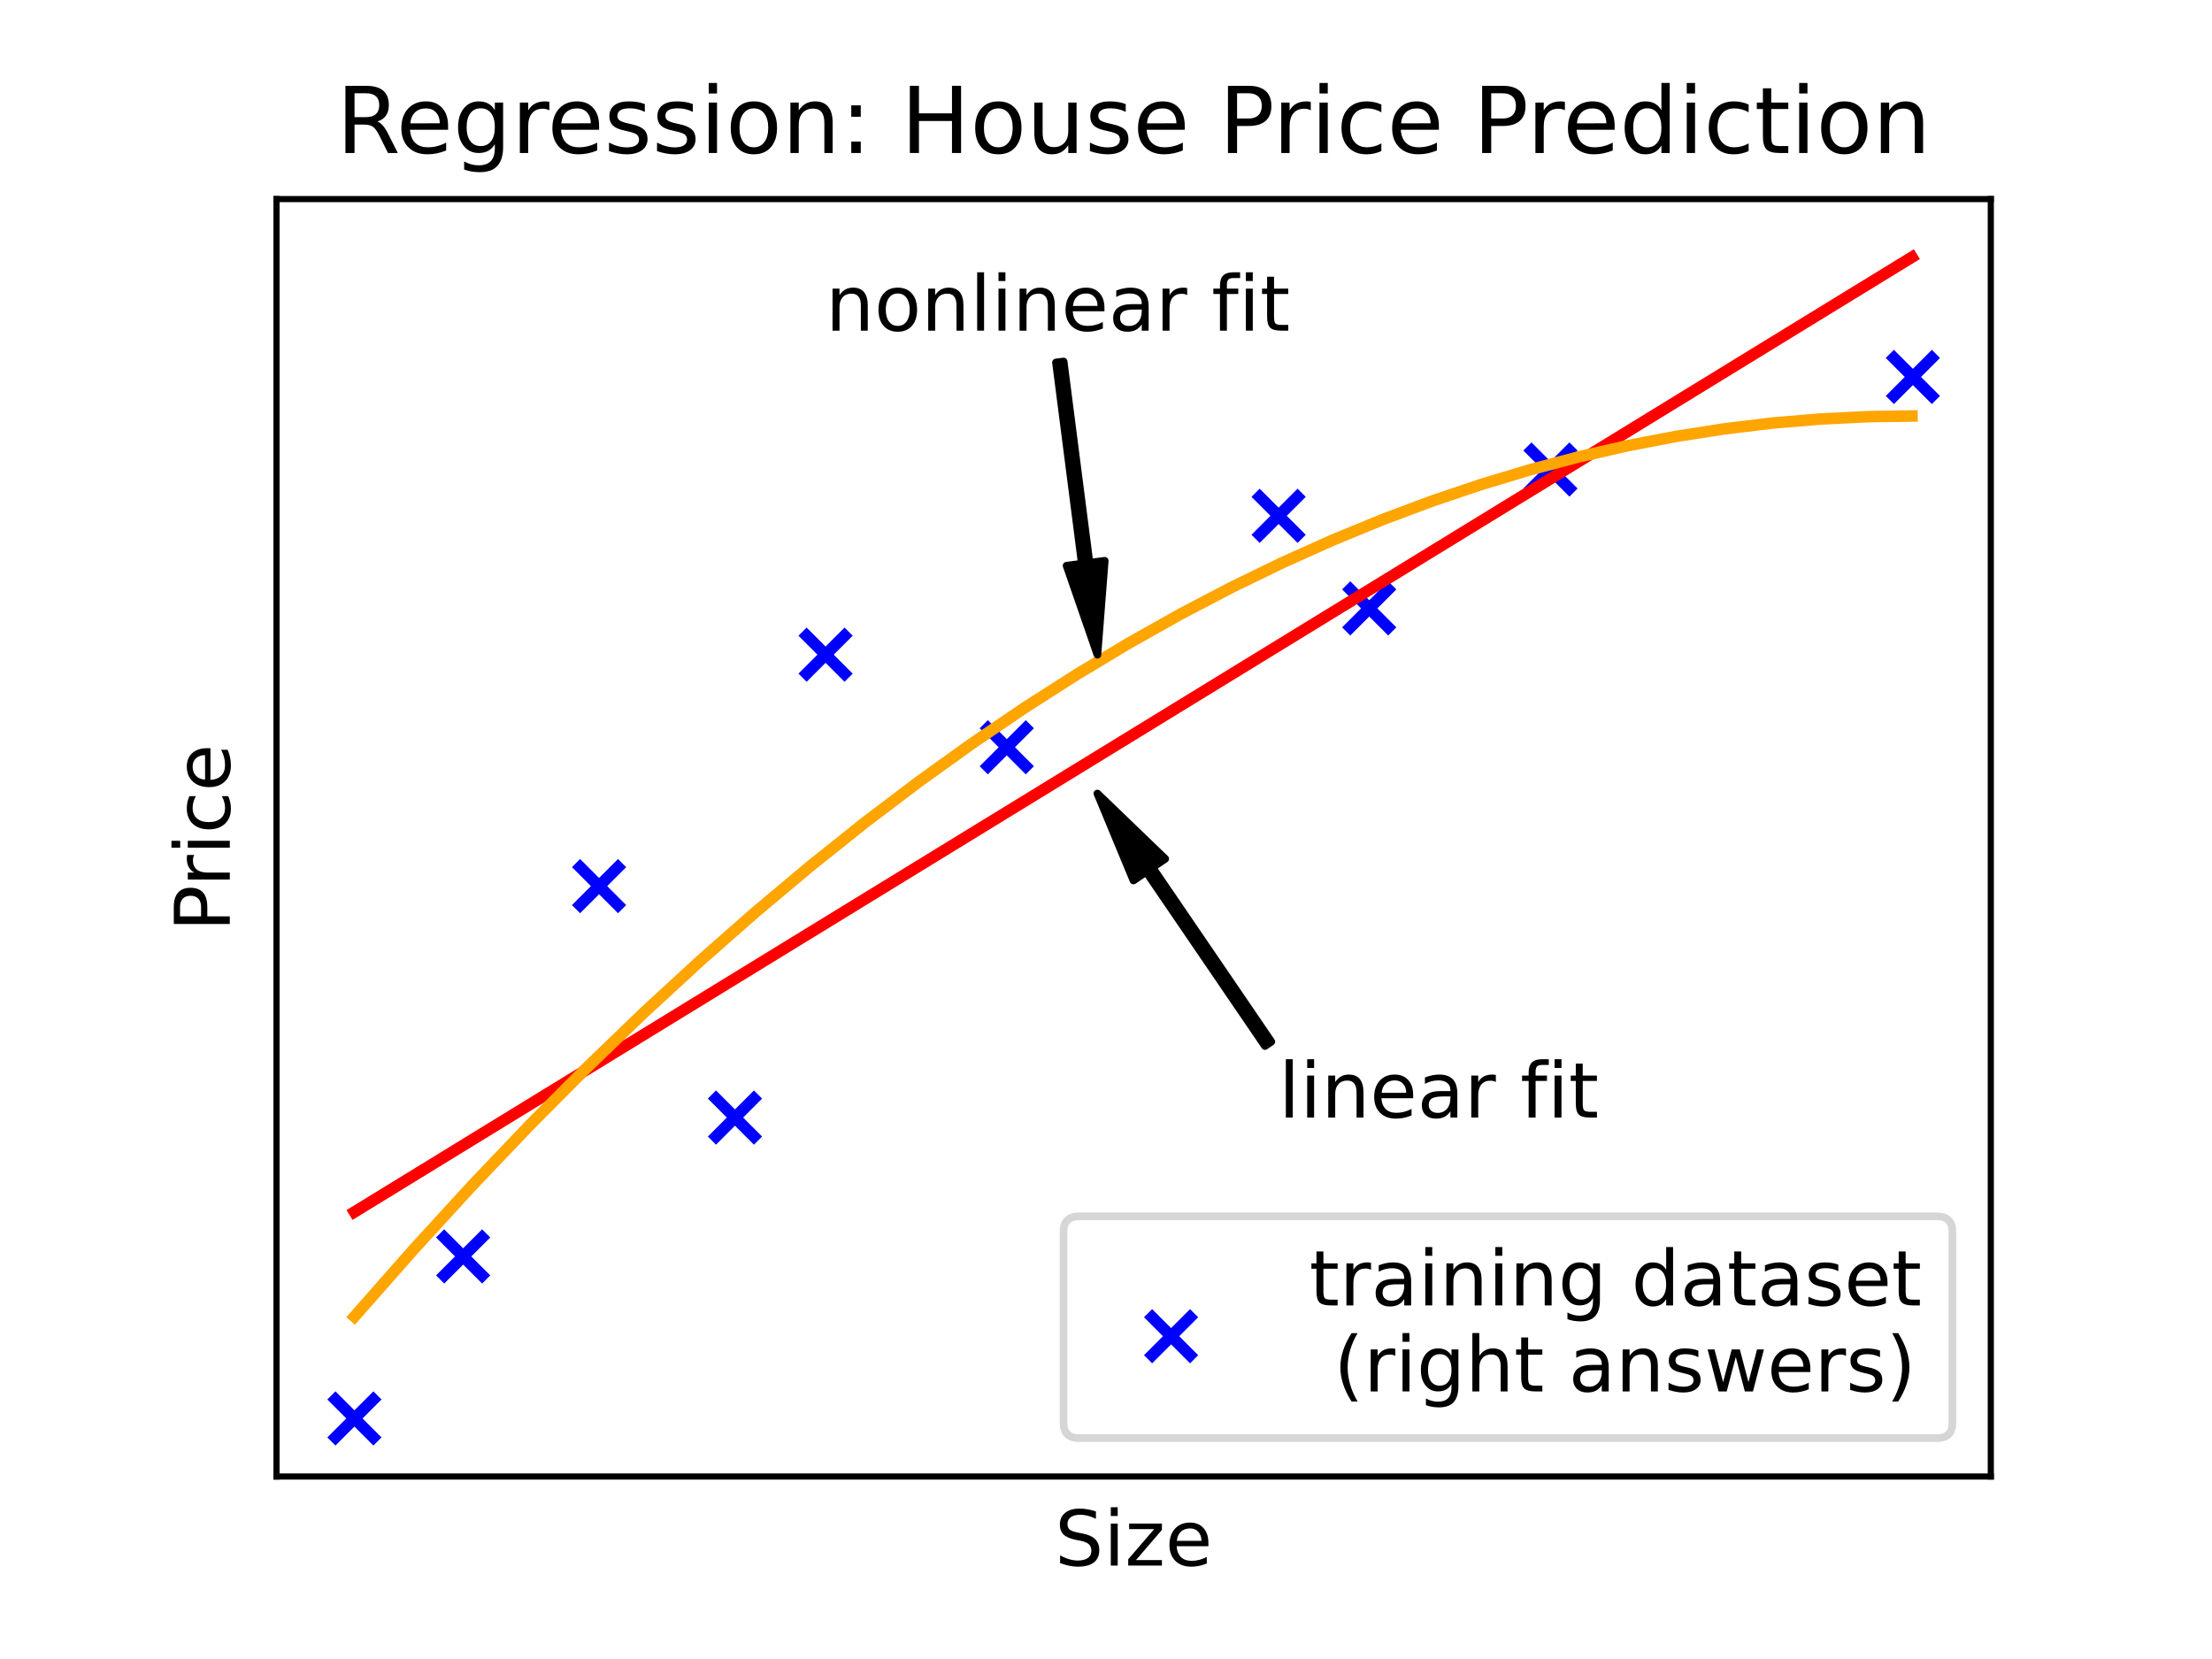
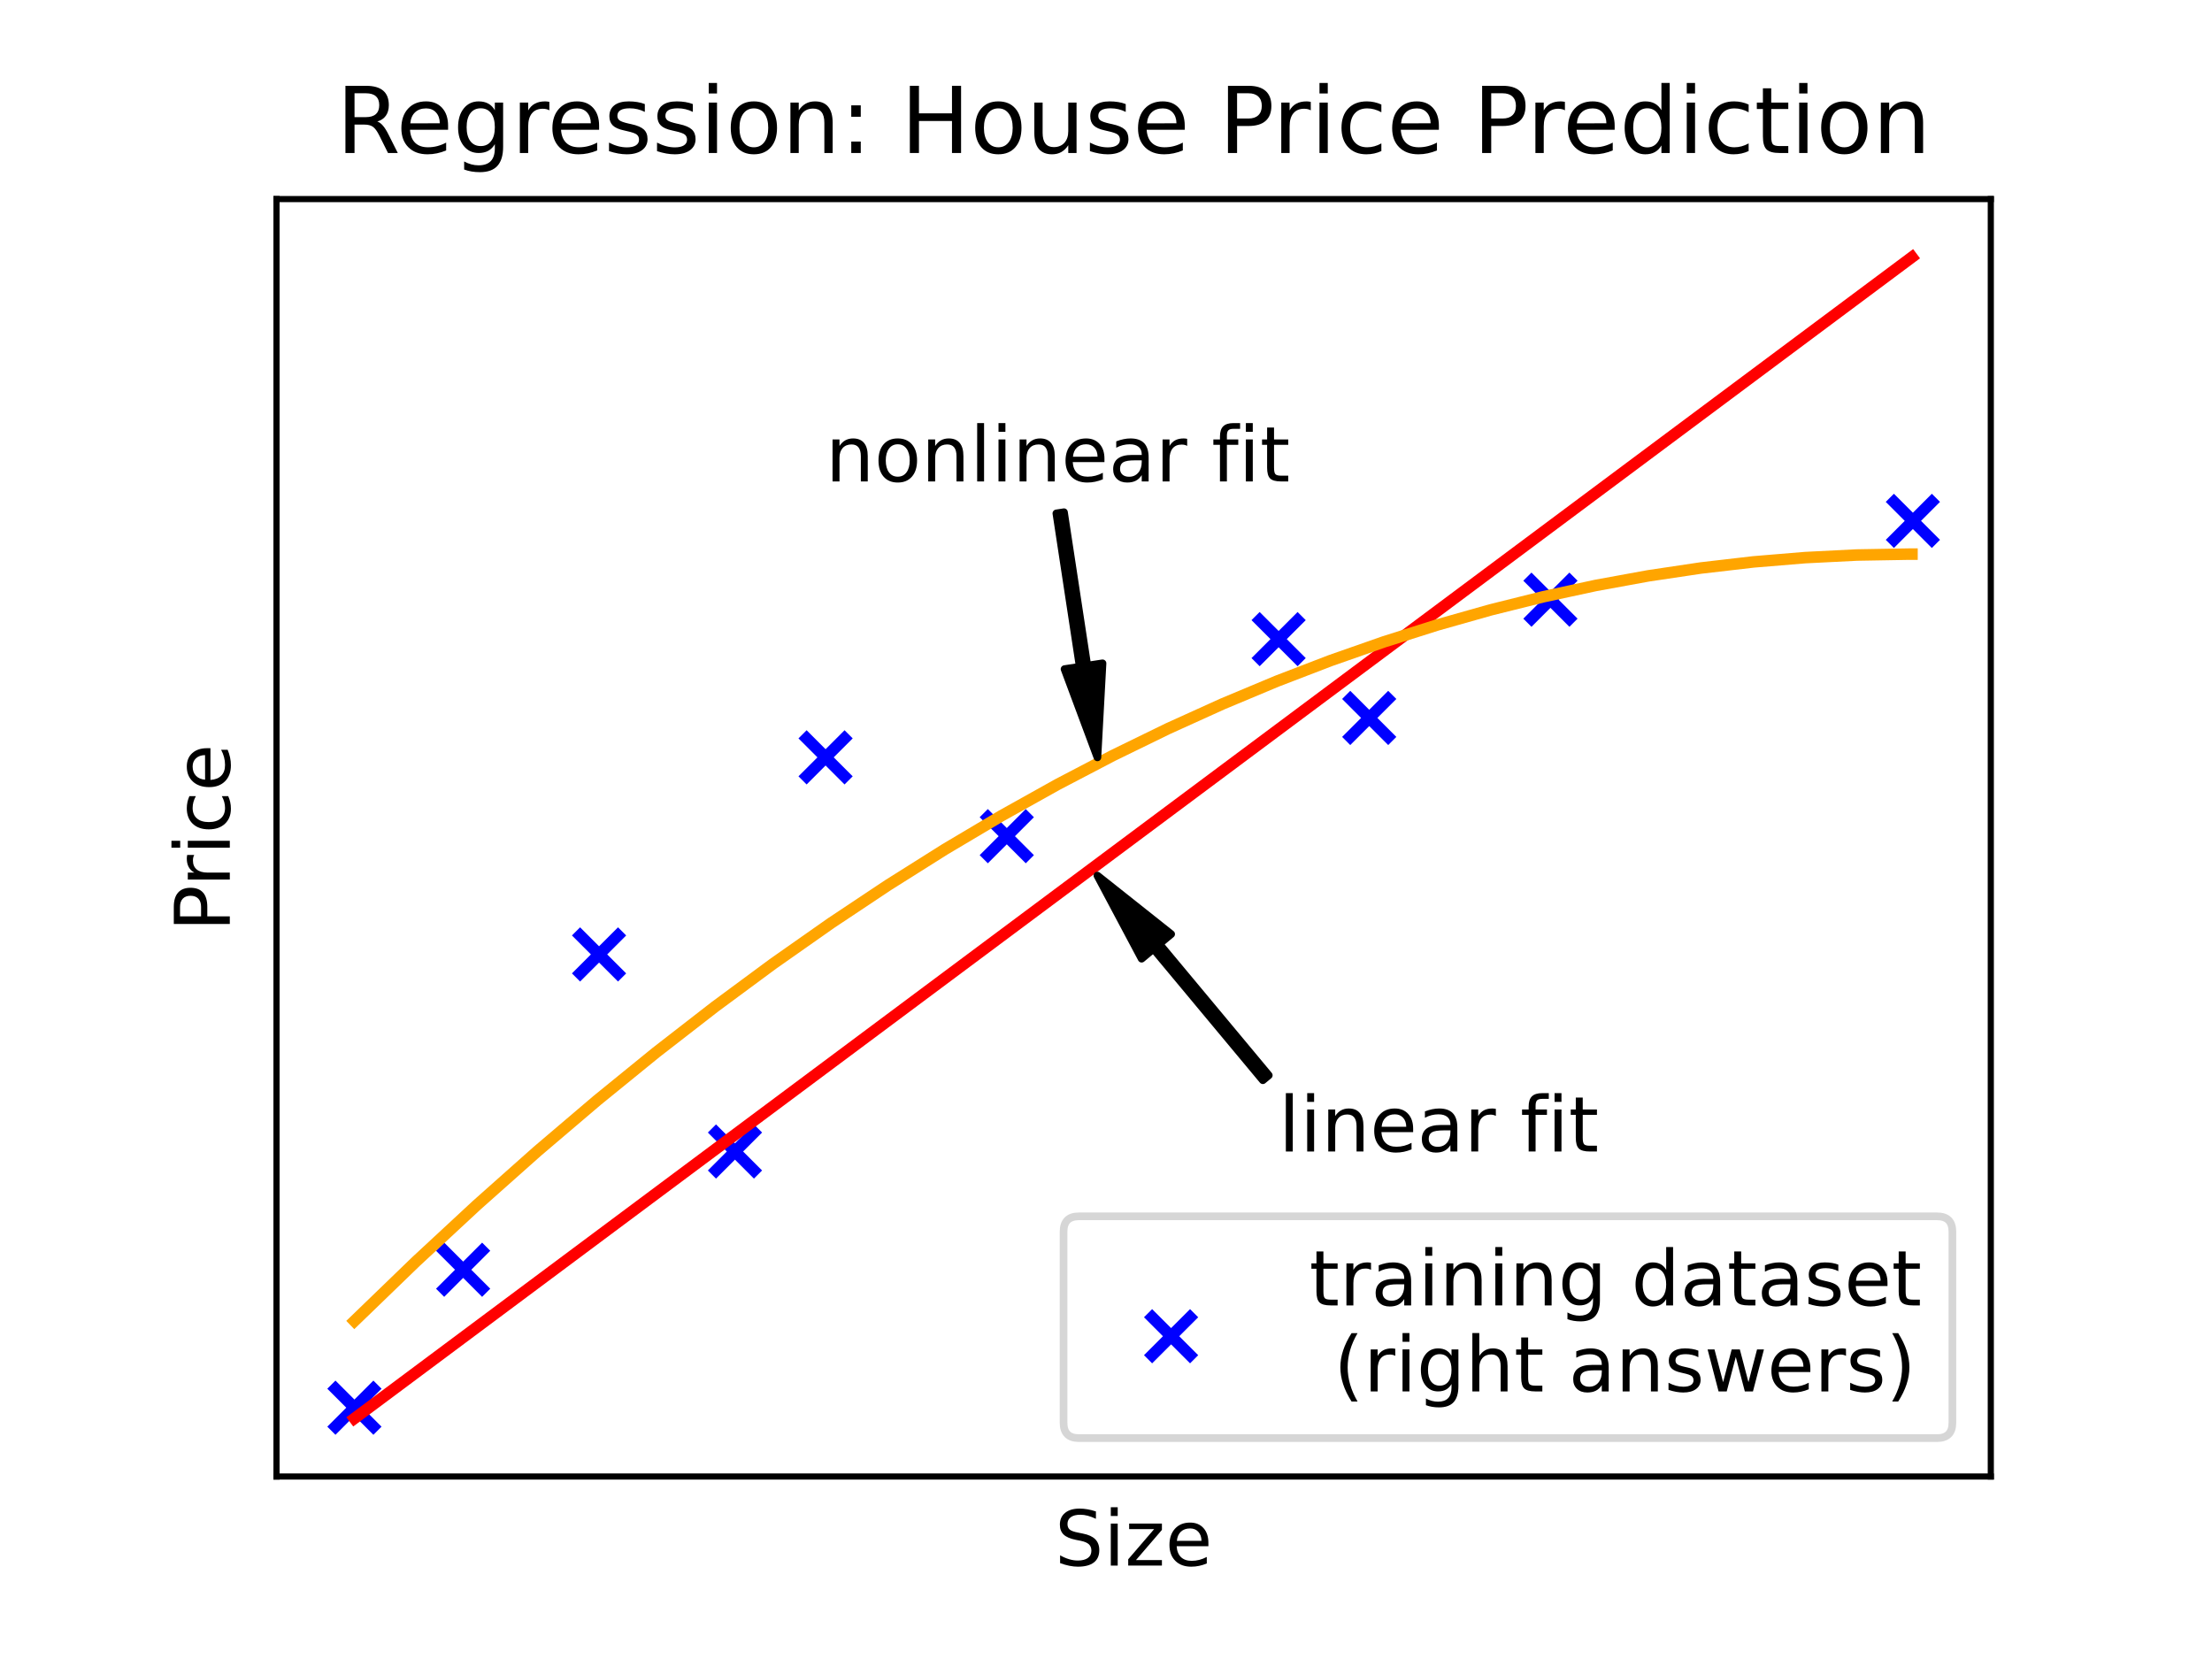
<svg xmlns="http://www.w3.org/2000/svg" xmlns:xlink="http://www.w3.org/1999/xlink" width="288pt" height="216pt" viewBox="0 0 288 216" version="1.1">
  <defs>
    <style type="text/css">*{stroke-linejoin: round; stroke-linecap: butt}</style>
  </defs>
  <g id="figure_1">
    <g id="patch_1">
      <path d="M 0 216  L 288 216  L 288 0  L 0 0  z " style="fill: #ffffff" />
    </g>
    <g id="axes_1">
      <g id="patch_2">
        <path d="M 36 192.24  L 259.2 192.24  L 259.2 25.92  L 36 25.92  z " style="fill: #ffffff" />
      </g>
      <g id="PathCollection_1">
        <defs>
-           <path id="mcea8e939c4" d="M -3 3  L 3 -3  M -3 -3  L 3 3  " style="stroke: #0000ff; stroke-width: 1.5" />
+           <path id="ma30b275e3e" d="M -3 3  L 3 -3  M -3 -3  L 3 3  " style="stroke: #0000ff; stroke-width: 1.5" />
        </defs>
-         <g clip-path="url(#p3ca95fcbfc)">
-           <use xlink:href="#mcea8e939c4" x="46.145" y="184.68" style="fill: #0000ff; stroke: #0000ff; stroke-width: 1.5" />
-           <use xlink:href="#mcea8e939c4" x="60.302" y="163.586" style="fill: #0000ff; stroke: #0000ff; stroke-width: 1.5" />
-           <use xlink:href="#mcea8e939c4" x="77.997" y="115.372" style="fill: #0000ff; stroke: #0000ff; stroke-width: 1.5" />
-           <use xlink:href="#mcea8e939c4" x="95.693" y="145.506" style="fill: #0000ff; stroke: #0000ff; stroke-width: 1.5" />
-           <use xlink:href="#mcea8e939c4" x="107.49" y="85.238" style="fill: #0000ff; stroke: #0000ff; stroke-width: 1.5" />
-           <use xlink:href="#mcea8e939c4" x="131.084" y="97.292" style="fill: #0000ff; stroke: #0000ff; stroke-width: 1.5" />
-           <use xlink:href="#mcea8e939c4" x="166.475" y="67.158" style="fill: #0000ff; stroke: #0000ff; stroke-width: 1.5" />
-           <use xlink:href="#mcea8e939c4" x="178.272" y="79.211" style="fill: #0000ff; stroke: #0000ff; stroke-width: 1.5" />
-           <use xlink:href="#mcea8e939c4" x="201.866" y="61.131" style="fill: #0000ff; stroke: #0000ff; stroke-width: 1.5" />
-           <use xlink:href="#mcea8e939c4" x="249.055" y="49.077" style="fill: #0000ff; stroke: #0000ff; stroke-width: 1.5" />
+         <g clip-path="url(#pb37bfb7359)">
+           <use xlink:href="#ma30b275e3e" x="46.145" y="183.28" style="fill: #0000ff; stroke: #0000ff; stroke-width: 1.5" />
+           <use xlink:href="#ma30b275e3e" x="60.302" y="165.319" style="fill: #0000ff; stroke: #0000ff; stroke-width: 1.5" />
+           <use xlink:href="#ma30b275e3e" x="77.997" y="124.265" style="fill: #0000ff; stroke: #0000ff; stroke-width: 1.5" />
+           <use xlink:href="#ma30b275e3e" x="95.693" y="149.924" style="fill: #0000ff; stroke: #0000ff; stroke-width: 1.5" />
+           <use xlink:href="#ma30b275e3e" x="107.49" y="98.606" style="fill: #0000ff; stroke: #0000ff; stroke-width: 1.5" />
+           <use xlink:href="#ma30b275e3e" x="131.084" y="108.87" style="fill: #0000ff; stroke: #0000ff; stroke-width: 1.5" />
+           <use xlink:href="#ma30b275e3e" x="166.475" y="83.211" style="fill: #0000ff; stroke: #0000ff; stroke-width: 1.5" />
+           <use xlink:href="#ma30b275e3e" x="178.272" y="93.475" style="fill: #0000ff; stroke: #0000ff; stroke-width: 1.5" />
+           <use xlink:href="#ma30b275e3e" x="201.866" y="78.079" style="fill: #0000ff; stroke: #0000ff; stroke-width: 1.5" />
+           <use xlink:href="#ma30b275e3e" x="249.055" y="67.816" style="fill: #0000ff; stroke: #0000ff; stroke-width: 1.5" />
        </g>
      </g>
      <g id="matplotlib.axis_1">
        <g id="text_1">
          <g transform="translate(137.3359 203.8384) scale(0.1 -0.1)">
            <defs>
              <path id="DejaVuSans-53" d="M 3425 4513  L 3425 3897  Q 3066 4069 2747 4153  Q 2428 4238 2131 4238  Q 1616 4238 1336 4038  Q 1056 3838 1056 3469  Q 1056 3159 1242 3001  Q 1428 2844 1947 2747  L 2328 2669  Q 3034 2534 3370 2195  Q 3706 1856 3706 1288  Q 3706 609 3251 259  Q 2797 -91 1919 -91  Q 1588 -91 1214 -16  Q 841 59 441 206  L 441 856  Q 825 641 1194 531  Q 1563 422 1919 422  Q 2459 422 2753 634  Q 3047 847 3047 1241  Q 3047 1584 2836 1778  Q 2625 1972 2144 2069  L 1759 2144  Q 1053 2284 737 2584  Q 422 2884 422 3419  Q 422 4038 858 4394  Q 1294 4750 2059 4750  Q 2388 4750 2728 4690  Q 3069 4631 3425 4513  z " transform="scale(0.015625)" />
              <path id="DejaVuSans-69" d="M 603 3500  L 1178 3500  L 1178 0  L 603 0  L 603 3500  z M 603 4863  L 1178 4863  L 1178 4134  L 603 4134  L 603 4863  z " transform="scale(0.015625)" />
              <path id="DejaVuSans-7a" d="M 353 3500  L 3084 3500  L 3084 2975  L 922 459  L 3084 459  L 3084 0  L 275 0  L 275 525  L 2438 3041  L 353 3041  L 353 3500  z " transform="scale(0.015625)" />
              <path id="DejaVuSans-65" d="M 3597 1894  L 3597 1613  L 953 1613  Q 991 1019 1311 708  Q 1631 397 2203 397  Q 2534 397 2845 478  Q 3156 559 3463 722  L 3463 178  Q 3153 47 2828 -22  Q 2503 -91 2169 -91  Q 1331 -91 842 396  Q 353 884 353 1716  Q 353 2575 817 3079  Q 1281 3584 2069 3584  Q 2775 3584 3186 3129  Q 3597 2675 3597 1894  z M 3022 2063  Q 3016 2534 2758 2815  Q 2500 3097 2075 3097  Q 1594 3097 1305 2825  Q 1016 2553 972 2059  L 3022 2063  z " transform="scale(0.015625)" />
            </defs>
            <use xlink:href="#DejaVuSans-53" />
            <use xlink:href="#DejaVuSans-69" x="63.477" />
            <use xlink:href="#DejaVuSans-7a" x="91.26" />
            <use xlink:href="#DejaVuSans-65" x="143.75" />
          </g>
        </g>
      </g>
      <g id="matplotlib.axis_2">
        <g id="text_2">
          <g transform="translate(29.92031 121.2777) rotate(-90) scale(0.1 -0.1)">
            <defs>
              <path id="DejaVuSans-50" d="M 1259 4147  L 1259 2394  L 2053 2394  Q 2494 2394 2734 2622  Q 2975 2850 2975 3272  Q 2975 3691 2734 3919  Q 2494 4147 2053 4147  L 1259 4147  z M 628 4666  L 2053 4666  Q 2838 4666 3239 4311  Q 3641 3956 3641 3272  Q 3641 2581 3239 2228  Q 2838 1875 2053 1875  L 1259 1875  L 1259 0  L 628 0  L 628 4666  z " transform="scale(0.015625)" />
              <path id="DejaVuSans-72" d="M 2631 2963  Q 2534 3019 2420 3045  Q 2306 3072 2169 3072  Q 1681 3072 1420 2755  Q 1159 2438 1159 1844  L 1159 0  L 581 0  L 581 3500  L 1159 3500  L 1159 2956  Q 1341 3275 1631 3429  Q 1922 3584 2338 3584  Q 2397 3584 2469 3576  Q 2541 3569 2628 3553  L 2631 2963  z " transform="scale(0.015625)" />
              <path id="DejaVuSans-63" d="M 3122 3366  L 3122 2828  Q 2878 2963 2633 3030  Q 2388 3097 2138 3097  Q 1578 3097 1268 2742  Q 959 2388 959 1747  Q 959 1106 1268 751  Q 1578 397 2138 397  Q 2388 397 2633 464  Q 2878 531 3122 666  L 3122 134  Q 2881 22 2623 -34  Q 2366 -91 2075 -91  Q 1284 -91 818 406  Q 353 903 353 1747  Q 353 2603 823 3093  Q 1294 3584 2113 3584  Q 2378 3584 2631 3529  Q 2884 3475 3122 3366  z " transform="scale(0.015625)" />
            </defs>
            <use xlink:href="#DejaVuSans-50" />
            <use xlink:href="#DejaVuSans-72" x="58.553" />
            <use xlink:href="#DejaVuSans-69" x="99.666" />
            <use xlink:href="#DejaVuSans-63" x="127.449" />
            <use xlink:href="#DejaVuSans-65" x="182.43" />
          </g>
        </g>
      </g>
      <g id="line2d_1">
-         <path d="M 46.145 157.801  L 248.937 33.48  L 248.937 33.48  " clip-path="url(#p3ca95fcbfc)" style="fill: none; stroke: #ff0000; stroke-width: 1.5; stroke-linecap: square" />
+         <path d="M 46.145 184.68  L 248.937 33.48  L 248.937 33.48  " clip-path="url(#pb37bfb7359)" style="fill: none; stroke: #ff0000; stroke-width: 1.5; stroke-linecap: square" />
      </g>
      <g id="line2d_2">
-         <path d="M 46.145 171.425  L 53.814 162.715  L 61.482 154.34  L 69.032 146.423  L 76.464 138.948  L 83.896 131.789  L 91.21 125.052  L 98.406 118.721  L 105.603 112.687  L 112.681 107.04  L 119.641 101.767  L 126.601 96.771  L 133.444 92.129  L 140.286 87.755  L 147.01 83.717  L 153.734 79.938  L 160.341 76.477  L 166.947 73.265  L 173.553 70.302  L 180.042 67.636  L 186.53 65.209  L 192.901 63.062  L 199.271 61.146  L 205.641 59.462  L 212.012 58.01  L 218.264 56.811  L 224.517 55.835  L 230.769 55.082  L 237.022 54.553  L 243.274 54.248  L 248.937 54.164  L 248.937 54.164  " clip-path="url(#p3ca95fcbfc)" style="fill: none; stroke: #ffa500; stroke-width: 1.5; stroke-linecap: square" />
+         <path d="M 46.145 171.994  L 54.167 164.241  L 62.071 156.909  L 69.975 149.882  L 77.762 143.256  L 85.43 137.019  L 93.098 131.069  L 100.648 125.489  L 108.198 120.187  L 115.63 115.239  L 123.062 110.56  L 130.376 106.218  L 137.69 102.136  L 144.887 98.373  L 152.083 94.863  L 159.161 91.657  L 166.239 88.694  L 173.2 86.018  L 180.16 83.579  L 187.12 81.375  L 194.08 79.406  L 200.923 77.701  L 207.765 76.224  L 214.607 74.975  L 221.449 73.954  L 228.292 73.16  L 235.016 72.602  L 241.74 72.264  L 248.465 72.147  L 248.937 72.147  L 248.937 72.147  " clip-path="url(#pb37bfb7359)" style="fill: none; stroke: #ffa500; stroke-width: 1.5; stroke-linecap: square" />
      </g>
      <g id="patch_3">
        <path d="M 36 192.24  L 36 25.92  " style="fill: none; stroke: #000000; stroke-width: 0.8; stroke-linejoin: miter; stroke-linecap: square" />
      </g>
      <g id="patch_4">
        <path d="M 259.2 192.24  L 259.2 25.92  " style="fill: none; stroke: #000000; stroke-width: 0.8; stroke-linejoin: miter; stroke-linecap: square" />
      </g>
      <g id="patch_5">
        <path d="M 36 192.24  L 259.2 192.24  " style="fill: none; stroke: #000000; stroke-width: 0.8; stroke-linejoin: miter; stroke-linecap: square" />
      </g>
      <g id="patch_6">
        <path d="M 36 25.92  L 259.2 25.92  " style="fill: none; stroke: #000000; stroke-width: 0.8; stroke-linejoin: miter; stroke-linecap: square" />
      </g>
      <g id="patch_7">
-         <path d="M 138.482 47.069  Q 140.165 60.17 141.848 73.271  L 143.832 73.016  Q 143.356 79.127 142.881 85.238  Q 140.877 79.446 138.872 73.653  L 140.856 73.398  Q 139.173 60.297 137.49 47.196  L 138.482 47.069  z " style="stroke: #000000; stroke-linecap: round" />
+         <path d="M 138.528 66.692  Q 140.048 76.679 141.569 86.665  L 143.546 86.364  Q 143.214 92.485 142.881 98.606  Q 140.742 92.862 138.603 87.117  L 140.58 86.816  Q 139.06 76.829 137.539 66.843  L 138.528 66.692  z " style="stroke: #000000; stroke-linecap: round" />
      </g>
      <g id="text_3">
-         <g transform="translate(107.4901 43.05054) scale(0.1 -0.1)">
+         <g transform="translate(107.4901 62.68404) scale(0.1 -0.1)">
          <defs>
            <path id="DejaVuSans-6e" d="M 3513 2113  L 3513 0  L 2938 0  L 2938 2094  Q 2938 2591 2744 2837  Q 2550 3084 2163 3084  Q 1697 3084 1428 2787  Q 1159 2491 1159 1978  L 1159 0  L 581 0  L 581 3500  L 1159 3500  L 1159 2956  Q 1366 3272 1645 3428  Q 1925 3584 2291 3584  Q 2894 3584 3203 3211  Q 3513 2838 3513 2113  z " transform="scale(0.015625)" />
            <path id="DejaVuSans-6f" d="M 1959 3097  Q 1497 3097 1228 2736  Q 959 2375 959 1747  Q 959 1119 1226 758  Q 1494 397 1959 397  Q 2419 397 2687 759  Q 2956 1122 2956 1747  Q 2956 2369 2687 2733  Q 2419 3097 1959 3097  z M 1959 3584  Q 2709 3584 3137 3096  Q 3566 2609 3566 1747  Q 3566 888 3137 398  Q 2709 -91 1959 -91  Q 1206 -91 779 398  Q 353 888 353 1747  Q 353 2609 779 3096  Q 1206 3584 1959 3584  z " transform="scale(0.015625)" />
            <path id="DejaVuSans-6c" d="M 603 4863  L 1178 4863  L 1178 0  L 603 0  L 603 4863  z " transform="scale(0.015625)" />
            <path id="DejaVuSans-61" d="M 2194 1759  Q 1497 1759 1228 1600  Q 959 1441 959 1056  Q 959 750 1161 570  Q 1363 391 1709 391  Q 2188 391 2477 730  Q 2766 1069 2766 1631  L 2766 1759  L 2194 1759  z M 3341 1997  L 3341 0  L 2766 0  L 2766 531  Q 2569 213 2275 61  Q 1981 -91 1556 -91  Q 1019 -91 701 211  Q 384 513 384 1019  Q 384 1609 779 1909  Q 1175 2209 1959 2209  L 2766 2209  L 2766 2266  Q 2766 2663 2505 2880  Q 2244 3097 1772 3097  Q 1472 3097 1187 3025  Q 903 2953 641 2809  L 641 3341  Q 956 3463 1253 3523  Q 1550 3584 1831 3584  Q 2591 3584 2966 3190  Q 3341 2797 3341 1997  z " transform="scale(0.015625)" />
            <path id="DejaVuSans-20" transform="scale(0.015625)" />
            <path id="DejaVuSans-66" d="M 2375 4863  L 2375 4384  L 1825 4384  Q 1516 4384 1395 4259  Q 1275 4134 1275 3809  L 1275 3500  L 2222 3500  L 2222 3053  L 1275 3053  L 1275 0  L 697 0  L 697 3053  L 147 3053  L 147 3500  L 697 3500  L 697 3744  Q 697 4328 969 4595  Q 1241 4863 1831 4863  L 2375 4863  z " transform="scale(0.015625)" />
            <path id="DejaVuSans-74" d="M 1172 4494  L 1172 3500  L 2356 3500  L 2356 3053  L 1172 3053  L 1172 1153  Q 1172 725 1289 603  Q 1406 481 1766 481  L 2356 481  L 2356 0  L 1766 0  Q 1100 0 847 248  Q 594 497 594 1153  L 594 3053  L 172 3053  L 172 3500  L 594 3500  L 594 4494  L 1172 4494  z " transform="scale(0.015625)" />
          </defs>
          <use xlink:href="#DejaVuSans-6e" />
          <use xlink:href="#DejaVuSans-6f" x="63.379" />
          <use xlink:href="#DejaVuSans-6e" x="124.561" />
          <use xlink:href="#DejaVuSans-6c" x="187.939" />
          <use xlink:href="#DejaVuSans-69" x="215.723" />
          <use xlink:href="#DejaVuSans-6e" x="243.506" />
          <use xlink:href="#DejaVuSans-65" x="306.885" />
          <use xlink:href="#DejaVuSans-61" x="368.408" />
          <use xlink:href="#DejaVuSans-72" x="429.688" />
          <use xlink:href="#DejaVuSans-20" x="470.801" />
          <use xlink:href="#DejaVuSans-66" x="502.588" />
          <use xlink:href="#DejaVuSans-69" x="537.793" />
          <use xlink:href="#DejaVuSans-74" x="565.576" />
        </g>
      </g>
      <g id="patch_8">
-         <path d="M 164.698 136.19  Q 156.963 124.85 149.228 113.51  L 147.576 114.637  Q 145.228 108.978 142.881 103.318  Q 147.294 107.569 151.706 111.819  L 150.054 112.946  Q 157.789 124.286 165.525 135.626  L 164.698 136.19  z " style="stroke: #000000; stroke-linecap: round" />
+         <path d="M 164.423 140.643  Q 157.3 132.092 150.176 123.54  L 148.639 124.82  Q 145.76 119.411 142.881 114.001  Q 147.681 117.811 152.481 121.62  L 150.944 122.9  Q 158.068 131.452 165.192 140.003  L 164.423 140.643  z " style="stroke: #000000; stroke-linecap: round" />
      </g>
      <g id="text_4">
-         <g transform="translate(166.4753 145.5059) scale(0.1 -0.1)">
+         <g transform="translate(166.4753 149.9237) scale(0.1 -0.1)">
          <use xlink:href="#DejaVuSans-6c" />
          <use xlink:href="#DejaVuSans-69" x="27.783" />
          <use xlink:href="#DejaVuSans-6e" x="55.566" />
          <use xlink:href="#DejaVuSans-65" x="118.945" />
          <use xlink:href="#DejaVuSans-61" x="180.469" />
          <use xlink:href="#DejaVuSans-72" x="241.748" />
          <use xlink:href="#DejaVuSans-20" x="282.861" />
          <use xlink:href="#DejaVuSans-66" x="314.648" />
          <use xlink:href="#DejaVuSans-69" x="349.854" />
          <use xlink:href="#DejaVuSans-74" x="377.637" />
        </g>
      </g>
      <g id="text_5">
        <g transform="translate(43.79812 19.92) scale(0.12 -0.12)">
          <defs>
            <path id="DejaVuSans-52" d="M 2841 2188  Q 3044 2119 3236 1894  Q 3428 1669 3622 1275  L 4263 0  L 3584 0  L 2988 1197  Q 2756 1666 2539 1819  Q 2322 1972 1947 1972  L 1259 1972  L 1259 0  L 628 0  L 628 4666  L 2053 4666  Q 2853 4666 3247 4331  Q 3641 3997 3641 3322  Q 3641 2881 3436 2590  Q 3231 2300 2841 2188  z M 1259 4147  L 1259 2491  L 2053 2491  Q 2509 2491 2742 2702  Q 2975 2913 2975 3322  Q 2975 3731 2742 3939  Q 2509 4147 2053 4147  L 1259 4147  z " transform="scale(0.015625)" />
            <path id="DejaVuSans-67" d="M 2906 1791  Q 2906 2416 2648 2759  Q 2391 3103 1925 3103  Q 1463 3103 1205 2759  Q 947 2416 947 1791  Q 947 1169 1205 825  Q 1463 481 1925 481  Q 2391 481 2648 825  Q 2906 1169 2906 1791  z M 3481 434  Q 3481 -459 3084 -895  Q 2688 -1331 1869 -1331  Q 1566 -1331 1297 -1286  Q 1028 -1241 775 -1147  L 775 -588  Q 1028 -725 1275 -790  Q 1522 -856 1778 -856  Q 2344 -856 2625 -561  Q 2906 -266 2906 331  L 2906 616  Q 2728 306 2450 153  Q 2172 0 1784 0  Q 1141 0 747 490  Q 353 981 353 1791  Q 353 2603 747 3093  Q 1141 3584 1784 3584  Q 2172 3584 2450 3431  Q 2728 3278 2906 2969  L 2906 3500  L 3481 3500  L 3481 434  z " transform="scale(0.015625)" />
            <path id="DejaVuSans-73" d="M 2834 3397  L 2834 2853  Q 2591 2978 2328 3040  Q 2066 3103 1784 3103  Q 1356 3103 1142 2972  Q 928 2841 928 2578  Q 928 2378 1081 2264  Q 1234 2150 1697 2047  L 1894 2003  Q 2506 1872 2764 1633  Q 3022 1394 3022 966  Q 3022 478 2636 193  Q 2250 -91 1575 -91  Q 1294 -91 989 -36  Q 684 19 347 128  L 347 722  Q 666 556 975 473  Q 1284 391 1588 391  Q 1994 391 2212 530  Q 2431 669 2431 922  Q 2431 1156 2273 1281  Q 2116 1406 1581 1522  L 1381 1569  Q 847 1681 609 1914  Q 372 2147 372 2553  Q 372 3047 722 3315  Q 1072 3584 1716 3584  Q 2034 3584 2315 3537  Q 2597 3491 2834 3397  z " transform="scale(0.015625)" />
            <path id="DejaVuSans-3a" d="M 750 794  L 1409 794  L 1409 0  L 750 0  L 750 794  z M 750 3309  L 1409 3309  L 1409 2516  L 750 2516  L 750 3309  z " transform="scale(0.015625)" />
            <path id="DejaVuSans-48" d="M 628 4666  L 1259 4666  L 1259 2753  L 3553 2753  L 3553 4666  L 4184 4666  L 4184 0  L 3553 0  L 3553 2222  L 1259 2222  L 1259 0  L 628 0  L 628 4666  z " transform="scale(0.015625)" />
            <path id="DejaVuSans-75" d="M 544 1381  L 544 3500  L 1119 3500  L 1119 1403  Q 1119 906 1312 657  Q 1506 409 1894 409  Q 2359 409 2629 706  Q 2900 1003 2900 1516  L 2900 3500  L 3475 3500  L 3475 0  L 2900 0  L 2900 538  Q 2691 219 2414 64  Q 2138 -91 1772 -91  Q 1169 -91 856 284  Q 544 659 544 1381  z M 1991 3584  L 1991 3584  z " transform="scale(0.015625)" />
            <path id="DejaVuSans-64" d="M 2906 2969  L 2906 4863  L 3481 4863  L 3481 0  L 2906 0  L 2906 525  Q 2725 213 2448 61  Q 2172 -91 1784 -91  Q 1150 -91 751 415  Q 353 922 353 1747  Q 353 2572 751 3078  Q 1150 3584 1784 3584  Q 2172 3584 2448 3432  Q 2725 3281 2906 2969  z M 947 1747  Q 947 1113 1208 752  Q 1469 391 1925 391  Q 2381 391 2643 752  Q 2906 1113 2906 1747  Q 2906 2381 2643 2742  Q 2381 3103 1925 3103  Q 1469 3103 1208 2742  Q 947 2381 947 1747  z " transform="scale(0.015625)" />
          </defs>
          <use xlink:href="#DejaVuSans-52" />
          <use xlink:href="#DejaVuSans-65" x="64.982" />
          <use xlink:href="#DejaVuSans-67" x="126.506" />
          <use xlink:href="#DejaVuSans-72" x="189.982" />
          <use xlink:href="#DejaVuSans-65" x="228.846" />
          <use xlink:href="#DejaVuSans-73" x="290.369" />
          <use xlink:href="#DejaVuSans-73" x="342.469" />
          <use xlink:href="#DejaVuSans-69" x="394.568" />
          <use xlink:href="#DejaVuSans-6f" x="422.352" />
          <use xlink:href="#DejaVuSans-6e" x="483.533" />
          <use xlink:href="#DejaVuSans-3a" x="546.912" />
          <use xlink:href="#DejaVuSans-20" x="580.604" />
          <use xlink:href="#DejaVuSans-48" x="612.391" />
          <use xlink:href="#DejaVuSans-6f" x="687.586" />
          <use xlink:href="#DejaVuSans-75" x="748.768" />
          <use xlink:href="#DejaVuSans-73" x="812.146" />
          <use xlink:href="#DejaVuSans-65" x="864.246" />
          <use xlink:href="#DejaVuSans-20" x="925.77" />
          <use xlink:href="#DejaVuSans-50" x="957.557" />
          <use xlink:href="#DejaVuSans-72" x="1016.109" />
          <use xlink:href="#DejaVuSans-69" x="1057.223" />
          <use xlink:href="#DejaVuSans-63" x="1085.006" />
          <use xlink:href="#DejaVuSans-65" x="1139.986" />
          <use xlink:href="#DejaVuSans-20" x="1201.51" />
          <use xlink:href="#DejaVuSans-50" x="1233.297" />
          <use xlink:href="#DejaVuSans-72" x="1291.85" />
          <use xlink:href="#DejaVuSans-65" x="1330.713" />
          <use xlink:href="#DejaVuSans-64" x="1392.236" />
          <use xlink:href="#DejaVuSans-69" x="1455.713" />
          <use xlink:href="#DejaVuSans-63" x="1483.496" />
          <use xlink:href="#DejaVuSans-74" x="1538.477" />
          <use xlink:href="#DejaVuSans-69" x="1577.686" />
          <use xlink:href="#DejaVuSans-6f" x="1605.469" />
          <use xlink:href="#DejaVuSans-6e" x="1666.65" />
        </g>
      </g>
      <g id="legend_1">
        <g id="patch_9">
          <path d="M 140.475 187.24  L 252.2 187.24  Q 254.2 187.24 254.2 185.24  L 254.2 160.364  Q 254.2 158.364 252.2 158.364  L 140.475 158.364  Q 138.475 158.364 138.475 160.364  L 138.475 185.24  Q 138.475 187.24 140.475 187.24  z " style="fill: #ffffff; opacity: 0.8; stroke: #cccccc; stroke-linejoin: miter" />
        </g>
        <g id="PathCollection_2">
          <g>
-             <use xlink:href="#mcea8e939c4" x="152.475" y="173.976" style="fill: #0000ff; stroke: #0000ff; stroke-width: 1.5" />
+             <use xlink:href="#ma30b275e3e" x="152.475" y="173.976" style="fill: #0000ff; stroke: #0000ff; stroke-width: 1.5" />
          </g>
        </g>
        <g id="text_6">
          <g transform="translate(170.475 169.9625) scale(0.1 -0.1)">
            <use xlink:href="#DejaVuSans-74" />
            <use xlink:href="#DejaVuSans-72" x="39.209" />
            <use xlink:href="#DejaVuSans-61" x="80.322" />
            <use xlink:href="#DejaVuSans-69" x="141.602" />
            <use xlink:href="#DejaVuSans-6e" x="169.385" />
            <use xlink:href="#DejaVuSans-69" x="232.764" />
            <use xlink:href="#DejaVuSans-6e" x="260.547" />
            <use xlink:href="#DejaVuSans-67" x="323.926" />
            <use xlink:href="#DejaVuSans-20" x="387.402" />
            <use xlink:href="#DejaVuSans-64" x="419.189" />
            <use xlink:href="#DejaVuSans-61" x="482.666" />
            <use xlink:href="#DejaVuSans-74" x="543.945" />
            <use xlink:href="#DejaVuSans-61" x="583.154" />
            <use xlink:href="#DejaVuSans-73" x="644.434" />
            <use xlink:href="#DejaVuSans-65" x="696.533" />
            <use xlink:href="#DejaVuSans-74" x="758.057" />
          </g>
          <g transform="translate(170.475 181.1603) scale(0.1 -0.1)">
            <defs>
              <path id="DejaVuSans-28" d="M 1984 4856  Q 1566 4138 1362 3434  Q 1159 2731 1159 2009  Q 1159 1288 1364 580  Q 1569 -128 1984 -844  L 1484 -844  Q 1016 -109 783 600  Q 550 1309 550 2009  Q 550 2706 781 3412  Q 1013 4119 1484 4856  L 1984 4856  z " transform="scale(0.015625)" />
              <path id="DejaVuSans-68" d="M 3513 2113  L 3513 0  L 2938 0  L 2938 2094  Q 2938 2591 2744 2837  Q 2550 3084 2163 3084  Q 1697 3084 1428 2787  Q 1159 2491 1159 1978  L 1159 0  L 581 0  L 581 4863  L 1159 4863  L 1159 2956  Q 1366 3272 1645 3428  Q 1925 3584 2291 3584  Q 2894 3584 3203 3211  Q 3513 2838 3513 2113  z " transform="scale(0.015625)" />
              <path id="DejaVuSans-77" d="M 269 3500  L 844 3500  L 1563 769  L 2278 3500  L 2956 3500  L 3675 769  L 4391 3500  L 4966 3500  L 4050 0  L 3372 0  L 2619 2869  L 1863 0  L 1184 0  L 269 3500  z " transform="scale(0.015625)" />
              <path id="DejaVuSans-29" d="M 513 4856  L 1013 4856  Q 1481 4119 1714 3412  Q 1947 2706 1947 2009  Q 1947 1309 1714 600  Q 1481 -109 1013 -844  L 513 -844  Q 928 -128 1133 580  Q 1338 1288 1338 2009  Q 1338 2731 1133 3434  Q 928 4138 513 4856  z " transform="scale(0.015625)" />
            </defs>
            <use xlink:href="#DejaVuSans-20" />
            <use xlink:href="#DejaVuSans-28" x="31.787" />
            <use xlink:href="#DejaVuSans-72" x="70.801" />
            <use xlink:href="#DejaVuSans-69" x="111.914" />
            <use xlink:href="#DejaVuSans-67" x="139.697" />
            <use xlink:href="#DejaVuSans-68" x="203.174" />
            <use xlink:href="#DejaVuSans-74" x="266.553" />
            <use xlink:href="#DejaVuSans-20" x="305.762" />
            <use xlink:href="#DejaVuSans-61" x="337.549" />
            <use xlink:href="#DejaVuSans-6e" x="398.828" />
            <use xlink:href="#DejaVuSans-73" x="462.207" />
            <use xlink:href="#DejaVuSans-77" x="514.307" />
            <use xlink:href="#DejaVuSans-65" x="596.094" />
            <use xlink:href="#DejaVuSans-72" x="657.617" />
            <use xlink:href="#DejaVuSans-73" x="698.73" />
            <use xlink:href="#DejaVuSans-29" x="750.83" />
          </g>
        </g>
      </g>
    </g>
  </g>
  <defs>
-     <clipPath id="p3ca95fcbfc">
+     <clipPath id="pb37bfb7359">
      <rect x="36" y="25.92" width="223.2" height="166.32" />
    </clipPath>
  </defs>
</svg>
